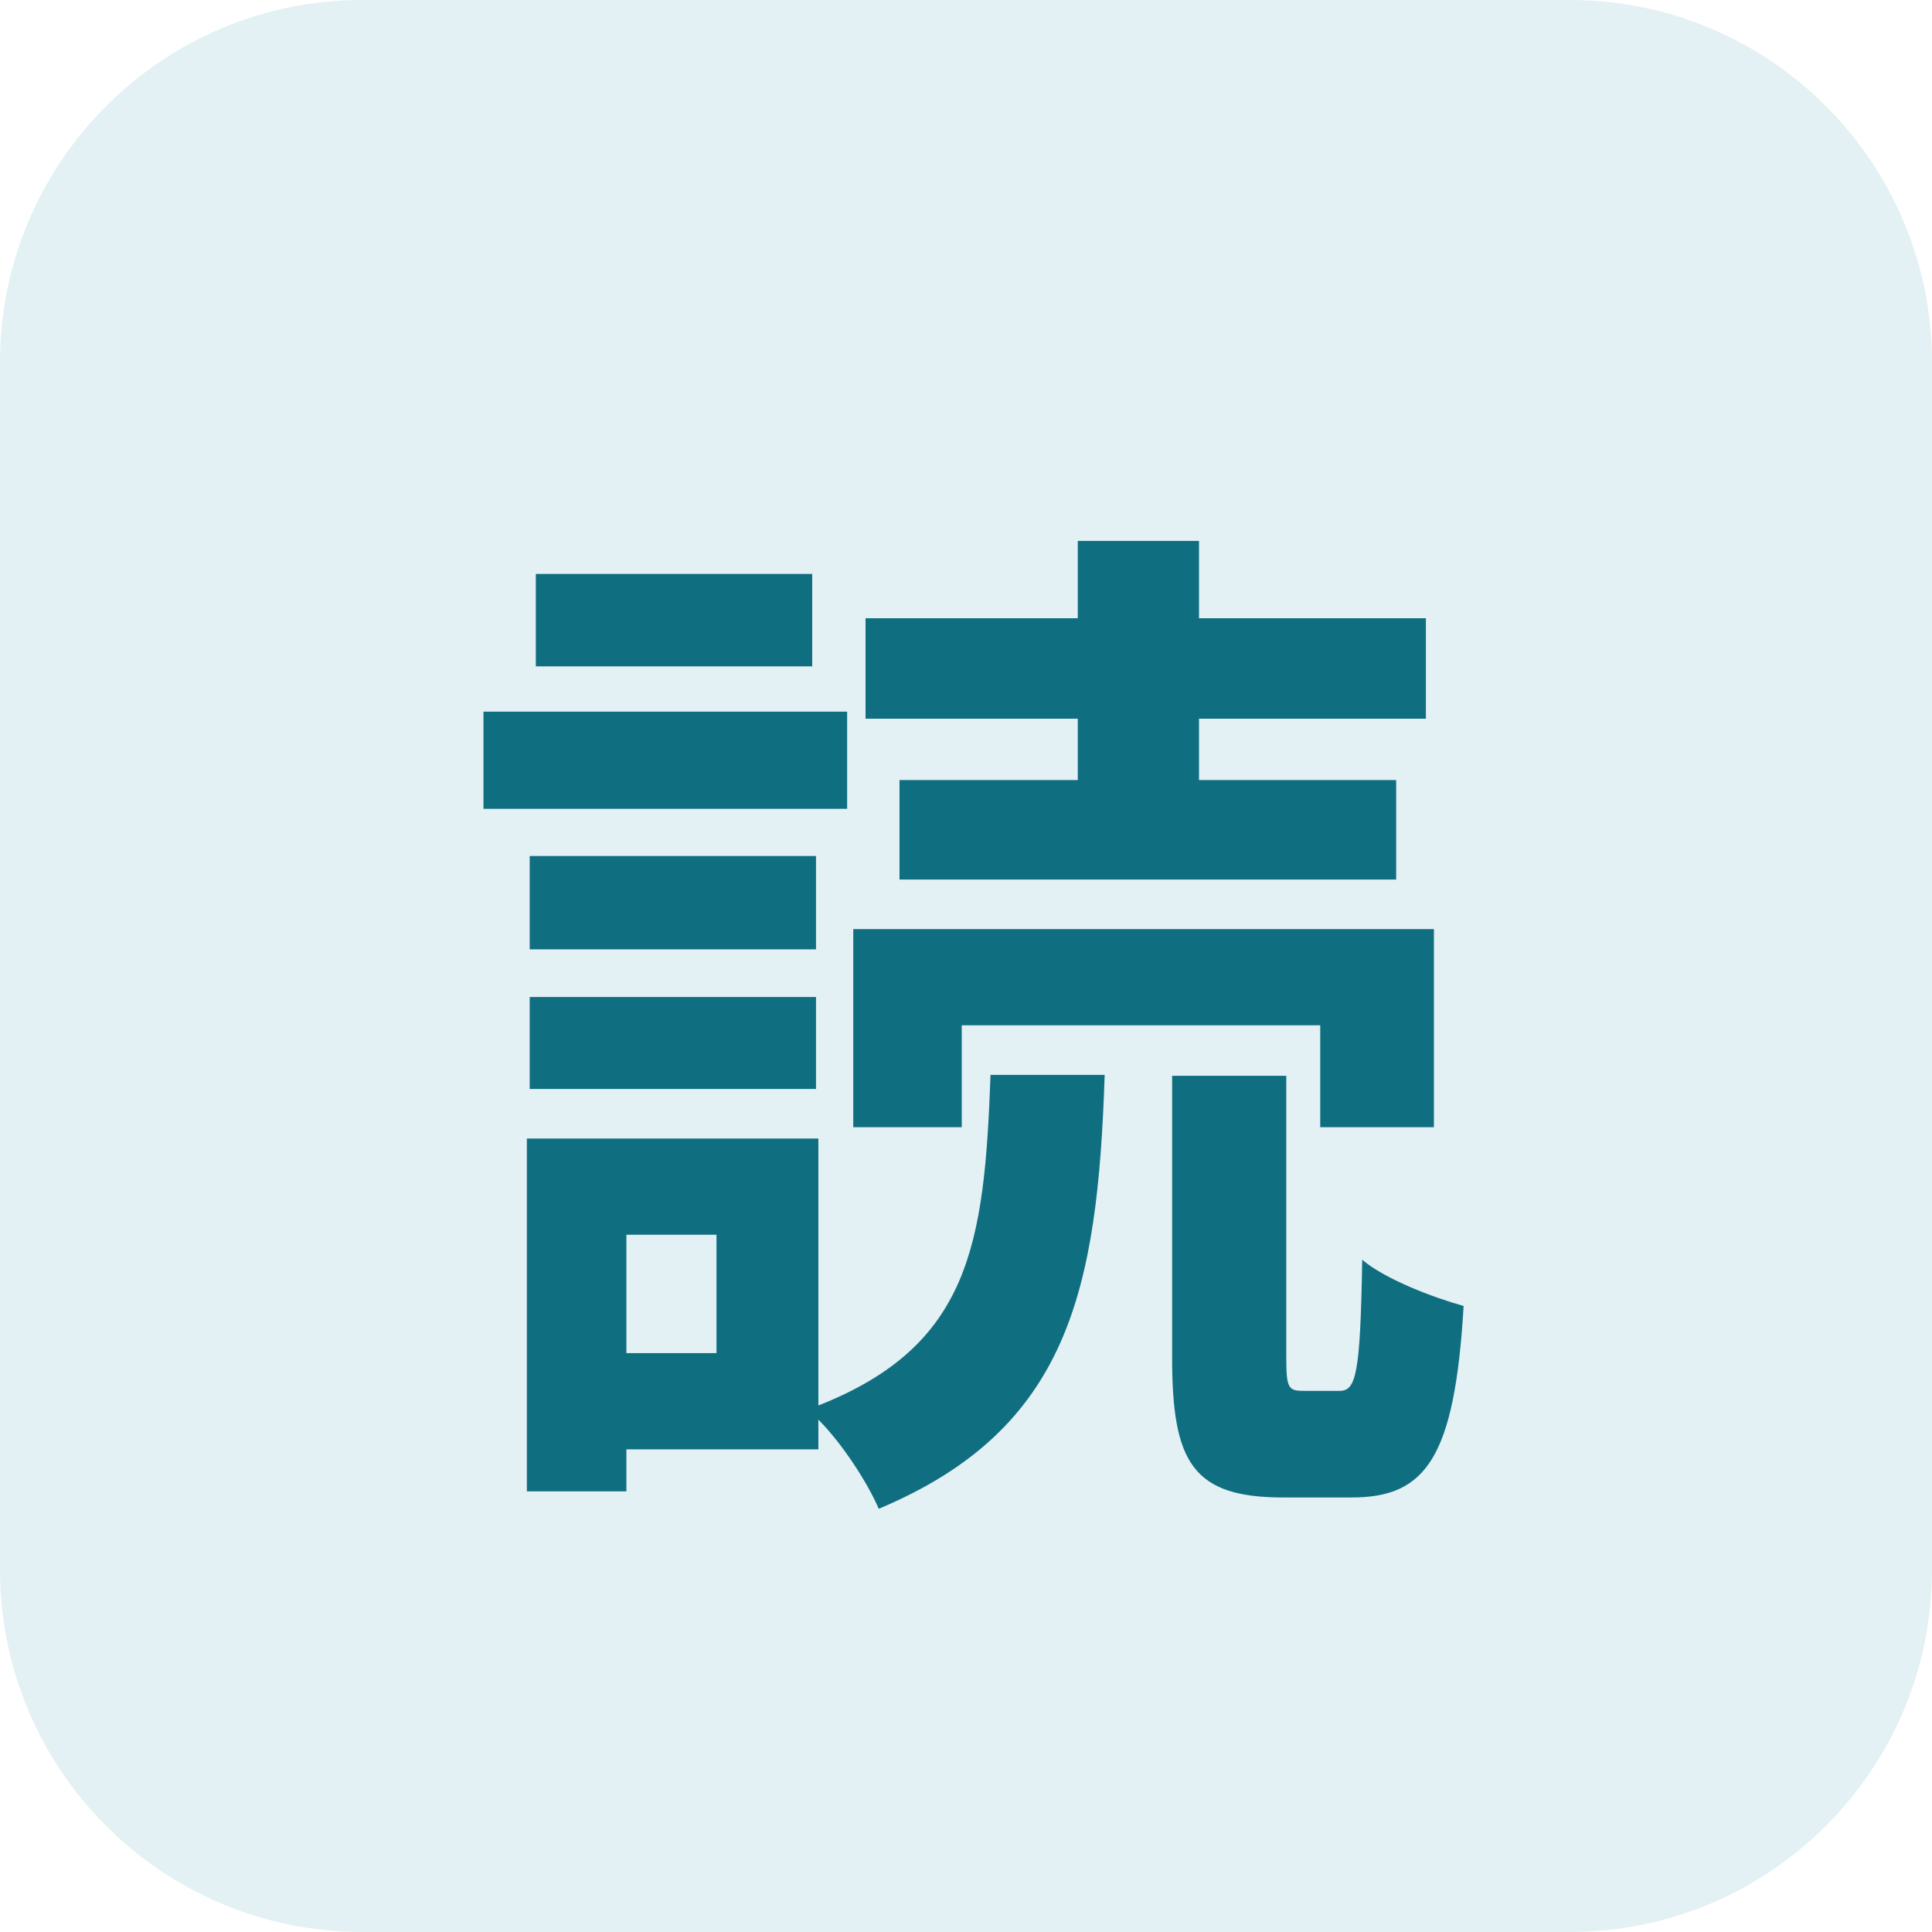
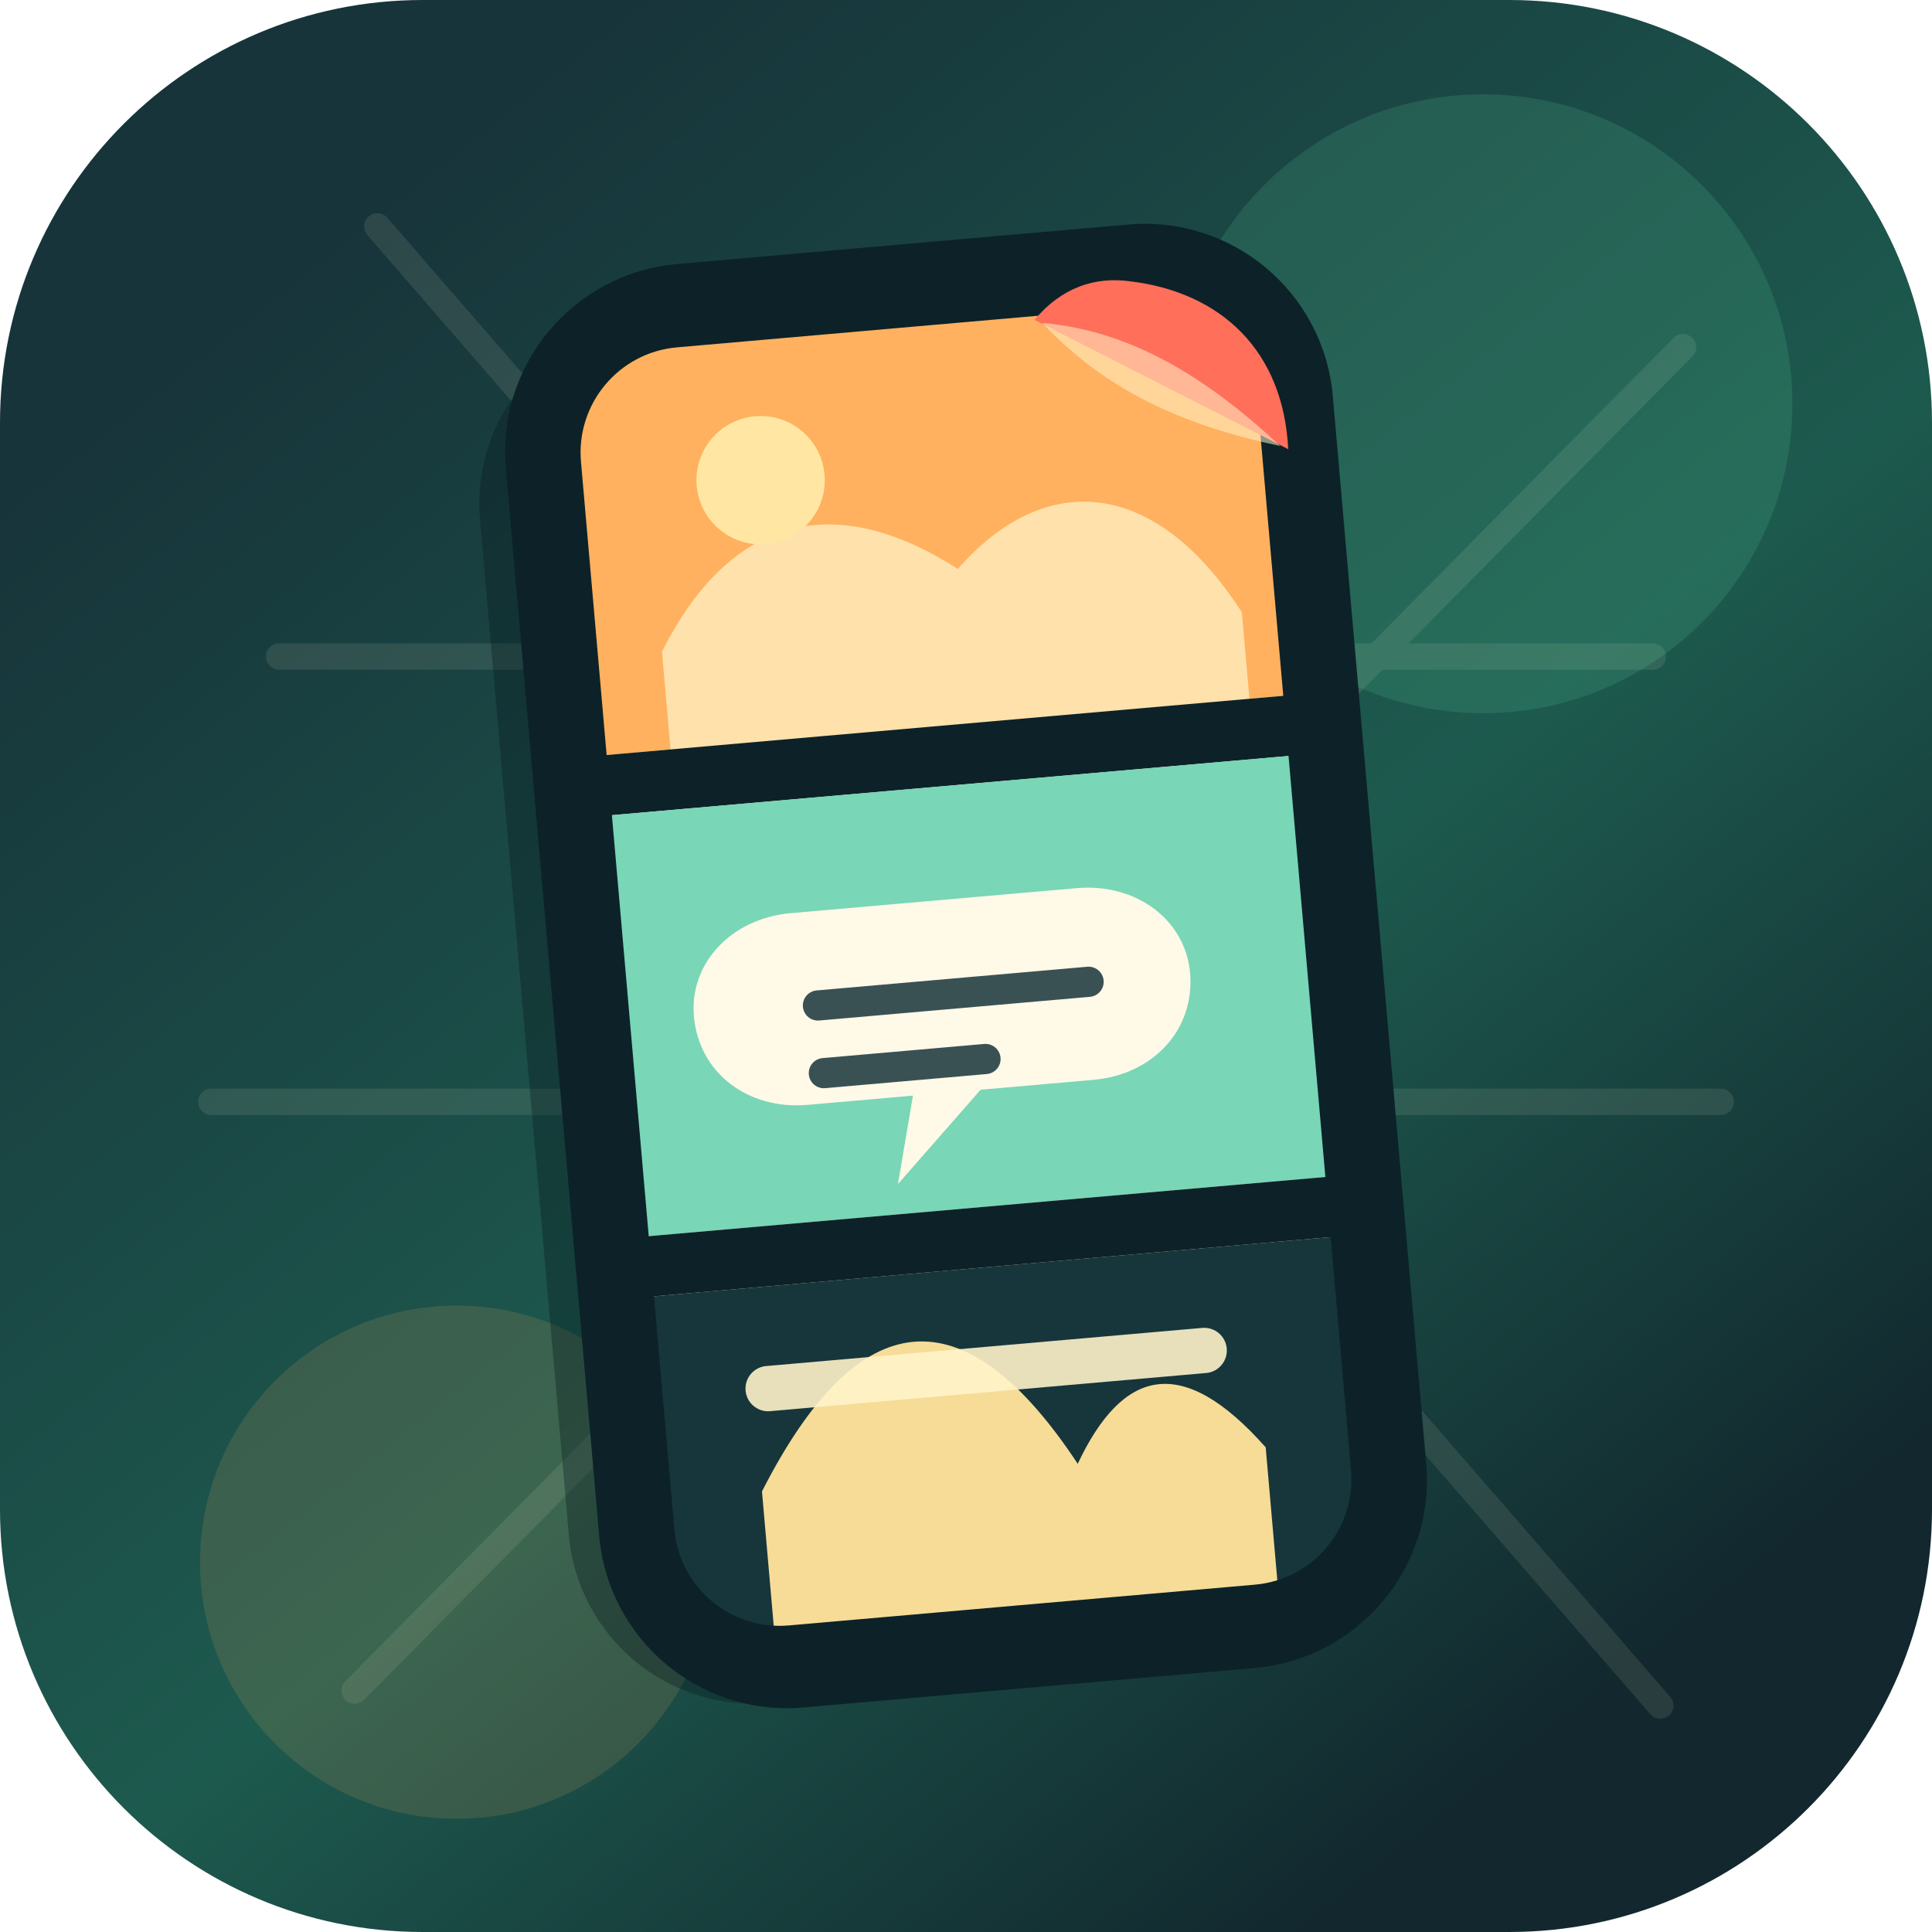
- <svg xmlns="http://www.w3.org/2000/svg" viewBox="0 0 64 64" fill="none">
-   <rect width="64" height="64" rx="12" fill="#E3F1F4" />
-   <text x="50%" y="50%" dominant-baseline="central" text-anchor="middle" font-family="'Noto Sans JP', 'Hiragino Kaku Gothic Pro', sans-serif" font-size="34" fill="#106E81" font-weight="600">
-     読
-   </text>
+ <svg xmlns="http://www.w3.org/2000/svg" viewBox="0 0 512 512" role="img" aria-labelledby="norea-app-icon-title">
+   <defs>
+     <linearGradient id="norea-bg" x1="96" y1="56" x2="416" y2="456" gradientUnits="userSpaceOnUse">
+       <stop offset="0" stop-color="#17343A" />
+       <stop offset="0.58" stop-color="#1D5A4E" />
+       <stop offset="1" stop-color="#12282E" />
+     </linearGradient>
+     <linearGradient id="norea-paper" x1="168" y1="80" x2="336" y2="432" gradientUnits="userSpaceOnUse">
+       <stop offset="0" stop-color="#FFF7DB" />
+       <stop offset="1" stop-color="#F2D99B" />
+     </linearGradient>
+     <clipPath id="norea-strip-clip">
+       <rect x="160" y="80" width="192" height="352" rx="34" />
+     </clipPath>
+   </defs>
+   <rect width="512" height="512" rx="112" fill="url(#norea-bg)" />
+   <path d="M74 174h364M56 292h400M100 60l340 392M446 92 94 448" fill="none" stroke="#FFF6D8" stroke-width="7" stroke-linecap="round" opacity="0.1" />
+   <circle cx="393" cy="107" r="82" fill="#6EF0B4" opacity="0.13" />
+   <circle cx="121" cy="414" r="68" fill="#FFB15F" opacity="0.14" />
+   <g transform="rotate(-5 256 256)">
+     <rect x="138" y="78" width="224" height="368" rx="49" fill="#07181D" opacity="0.35" />
+     <rect x="146" y="64" width="220" height="384" rx="50" fill="#0C2228" />
+     <rect x="160" y="80" width="192" height="352" rx="34" fill="url(#norea-paper)" />
+     <g clip-path="url(#norea-strip-clip)">
+       <rect x="160" y="80" width="192" height="112" fill="#FFB15F" />
+       <path d="M183 166c21-34 49-39 80-15 25-24 54-20 74 18v23H183z" fill="#FFF2C5" opacity="0.75" />
+       <circle cx="213" cy="123" r="17" fill="#FFE7A3" />
+       <rect x="160" y="192" width="192" height="16" fill="#0C2228" />
+       <rect x="160" y="208" width="192" height="112" fill="#79D6B7" />
+       <path d="M211 238h76c16 0 28 11 28 25 0 15-12 26-28 26h-30l-24 23 6-23h-28c-16 0-28-11-28-26 0-14 12-25 28-25z" fill="#FFF9E8" />
+       <path d="M216 263h72M216 281h43" fill="none" stroke="#17343A" stroke-width="8" stroke-linecap="round" opacity="0.85" />
+       <rect x="160" y="320" width="192" height="16" fill="#0C2228" />
+       <rect x="160" y="336" width="192" height="96" fill="#16363C" />
+       <path d="M190 390c30-48 58-48 84 0 14-24 30-27 50 0v42H190z" fill="#F6DC97" />
+       <path d="M194 363h116" fill="none" stroke="#FFF3C9" stroke-width="12" stroke-linecap="round" opacity="0.9" />
+     </g>
+     <rect x="160" y="80" width="192" height="352" rx="34" fill="none" stroke="#0C2228" stroke-width="12" />
+     <path d="M315 79c24 5 39 22 38 48l-64-40c8-8 17-10 26-8z" fill="#FF6F59" />
+     <path d="M291 88c23 4 42 18 60 38-26-8-45-19-60-38z" fill="#FFF3C9" opacity="0.55" />
+   </g>
</svg>
